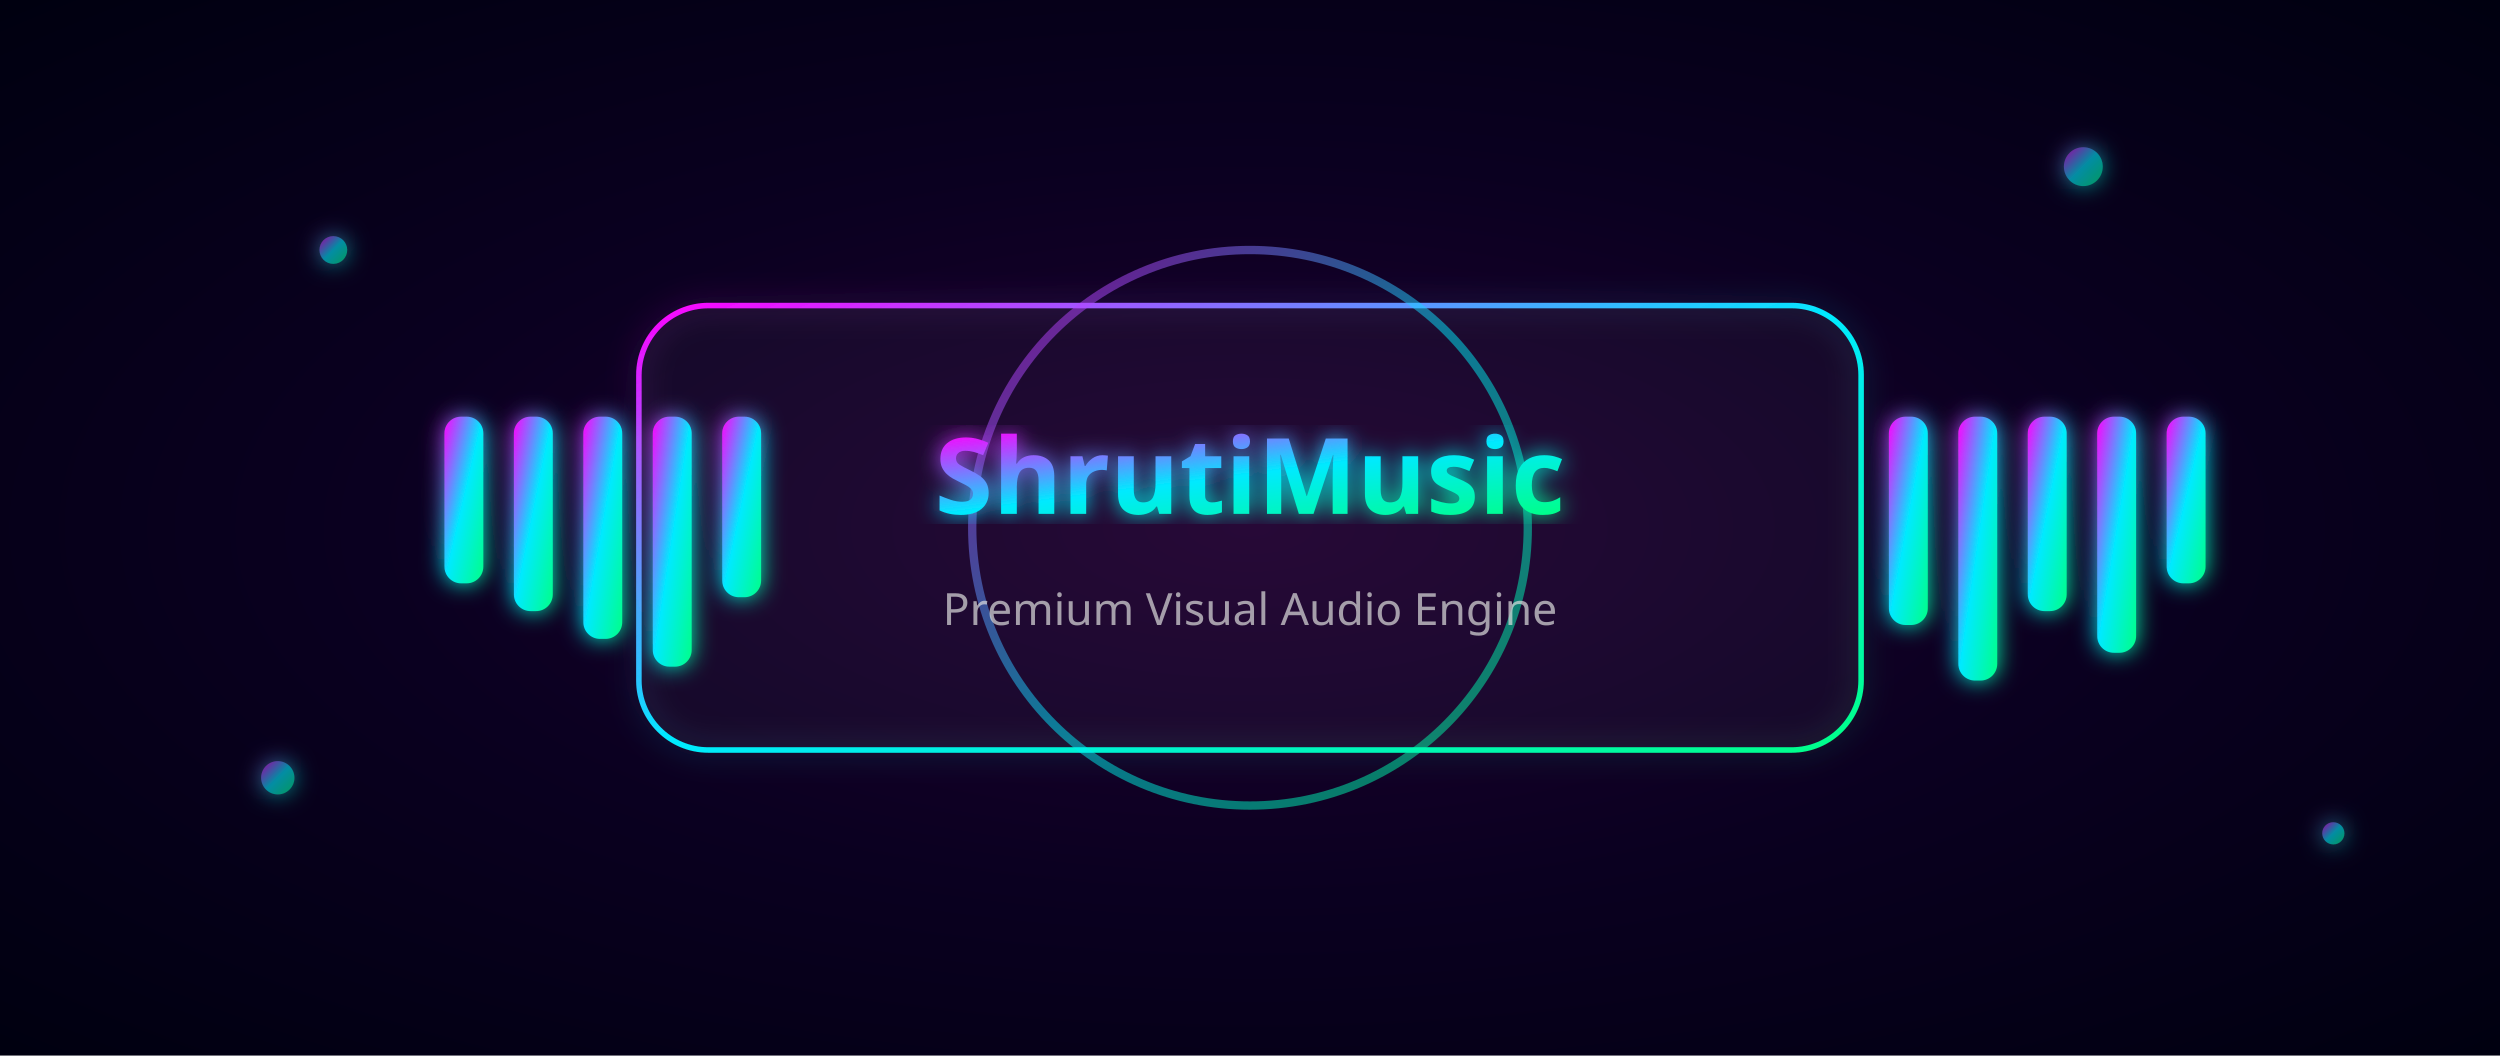
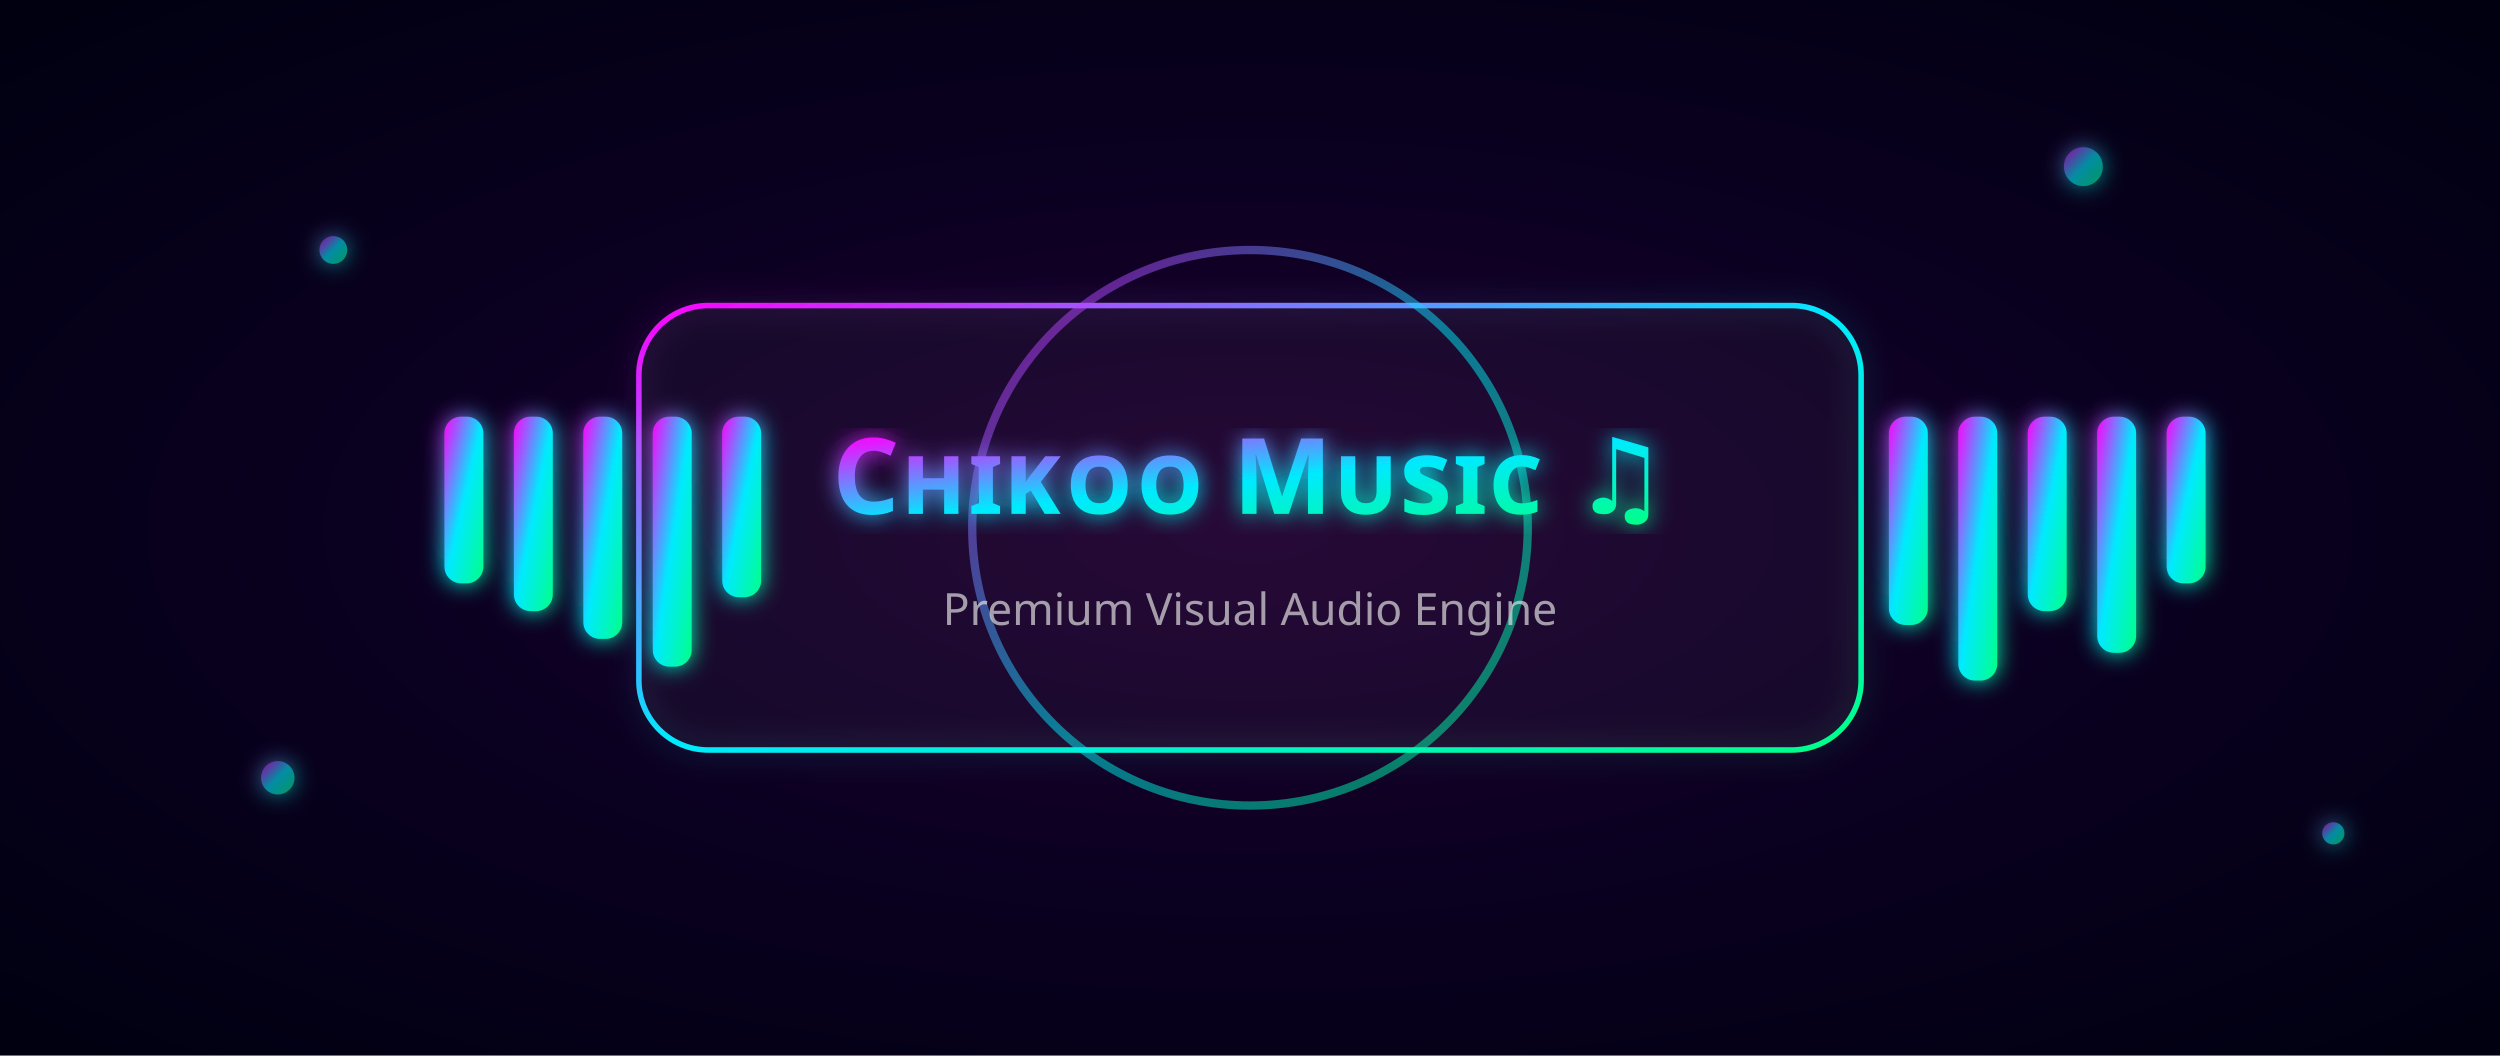
<svg xmlns="http://www.w3.org/2000/svg" width="100%" height="380" viewBox="0 0 900 380">
  <defs>
    <radialGradient id="bg" cx="50%" cy="50%" r="70%">
      <stop offset="0%" stop-color="#1f0030" />
      <stop offset="50%" stop-color="#0a0020" />
      <stop offset="100%" stop-color="#000010" />
    </radialGradient>
    <linearGradient id="neon" x1="0%" y1="0%" x2="100%" y2="100%">
      <stop offset="0%" stop-color="#ff00ff" />
      <stop offset="50%" stop-color="#00eaff" />
      <stop offset="100%" stop-color="#00ff88" />
    </linearGradient>
    <filter id="softGlow">
      <feGaussianBlur stdDeviation="4" result="glow" />
      <feMerge>
        <feMergeNode in="glow" />
        <feMergeNode in="SourceGraphic" />
      </feMerge>
    </filter>
    <filter id="glass" x="-20%" y="-20%" width="140%" height="140%">
      <feGaussianBlur in="SourceGraphic" stdDeviation="5" result="blur" />
      <feColorMatrix result="matrixOut" type="matrix" values="1 0 0 0 0                   0 1 0 0 0                   0 0 1 0 0                   0 0 0 0.3 0" />
      <feBlend in="SourceGraphic" in2="matrixOut" mode="normal" />
    </filter>
    <style>
      @keyframes eq {
        0% { height: 20px; }
        25% { height: 80px; }
        50% { height: 40px; }
        75% { height: 100px; }
        100% { height: 30px; }
      }

      @keyframes float {
        0% { transform: translateY(0px); opacity: 0.8; }
        50% { transform: translateY(-15px); opacity: 1; }
        100% { transform: translateY(0px); opacity: 0.8; }
      }

      @keyframes ring {
        0% { r: 90; opacity: .4; }
        50% { r: 120; opacity: .2; }
        100% { r: 90; opacity: .4; }
      }
    </style>
  </defs>
  <rect width="100%" height="100%" fill="url(#bg)" />
  <g fill="url(#neon)" opacity="0.6" filter="url(#softGlow)">
    <circle cx="120" cy="90" r="5" style="animation: float 3s infinite ease-in-out; animation-delay: .2s" />
    <circle cx="750" cy="60" r="7" style="animation: float 4s infinite ease-in-out; animation-delay: .5s" />
    <circle cx="840" cy="300" r="4" style="animation: float 3.5s infinite ease-in-out; animation-delay: .9s" />
    <circle cx="100" cy="280" r="6" style="animation: float 4s infinite ease-in-out; animation-delay: 1.2s" />
  </g>
  <g transform="translate(450,190)">
    <rect x="-220" y="-80" width="440" height="160" rx="25" fill="rgba(255,255,255,0.03)" stroke="url(#neon)" stroke-width="2" filter="url(#glass)" />
    <circle r="100" fill="none" stroke="url(#neon)" stroke-width="3" style="animation:ring 4s infinite ease-in-out" opacity="0.5" />
    <text x="0" y="-5" text-anchor="middle" font-size="38" font-family="Poppins, sans-serif" font-weight="900" fill="url(#neon)" filter="url(#softGlow)">
-       ShrutiMusic
+       Cʜɪᴋᴏᴏ Mᴜsɪᴄ ♫︎
    </text>
    <text x="0" y="35" text-anchor="middle" font-size="16" fill="#dddddd" opacity="0.7" font-family="Poppins, sans-serif">
      Premium Visual Audio Engine
    </text>
  </g>
  <g transform="translate(160,200)" fill="url(#neon)" filter="url(#softGlow)">
    <rect x="0" y="-50" width="14" height="60" rx="6" style="animation:eq 1s infinite .1s" />
    <rect x="25" y="-50" width="14" height="70" rx="6" style="animation:eq 1.1s infinite .2s" />
    <rect x="50" y="-50" width="14" height="80" rx="6" style="animation:eq 1s infinite .3s" />
    <rect x="75" y="-50" width="14" height="90" rx="6" style="animation:eq 1.2s infinite .4s" />
    <rect x="100" y="-50" width="14" height="65" rx="6" style="animation:eq 1s infinite .5s" />
  </g>
  <g transform="translate(680,200)" fill="url(#neon)" filter="url(#softGlow)">
    <rect x="0" y="-50" width="14" height="75" rx="6" style="animation:eq 1s infinite .6s" />
    <rect x="25" y="-50" width="14" height="95" rx="6" style="animation:eq 1.1s infinite .7s" />
    <rect x="50" y="-50" width="14" height="70" rx="6" style="animation:eq 1s infinite .8s" />
    <rect x="75" y="-50" width="14" height="85" rx="6" style="animation:eq 1.2s infinite .9s" />
    <rect x="100" y="-50" width="14" height="60" rx="6" style="animation:eq 1s infinite 1s" />
  </g>
</svg>
